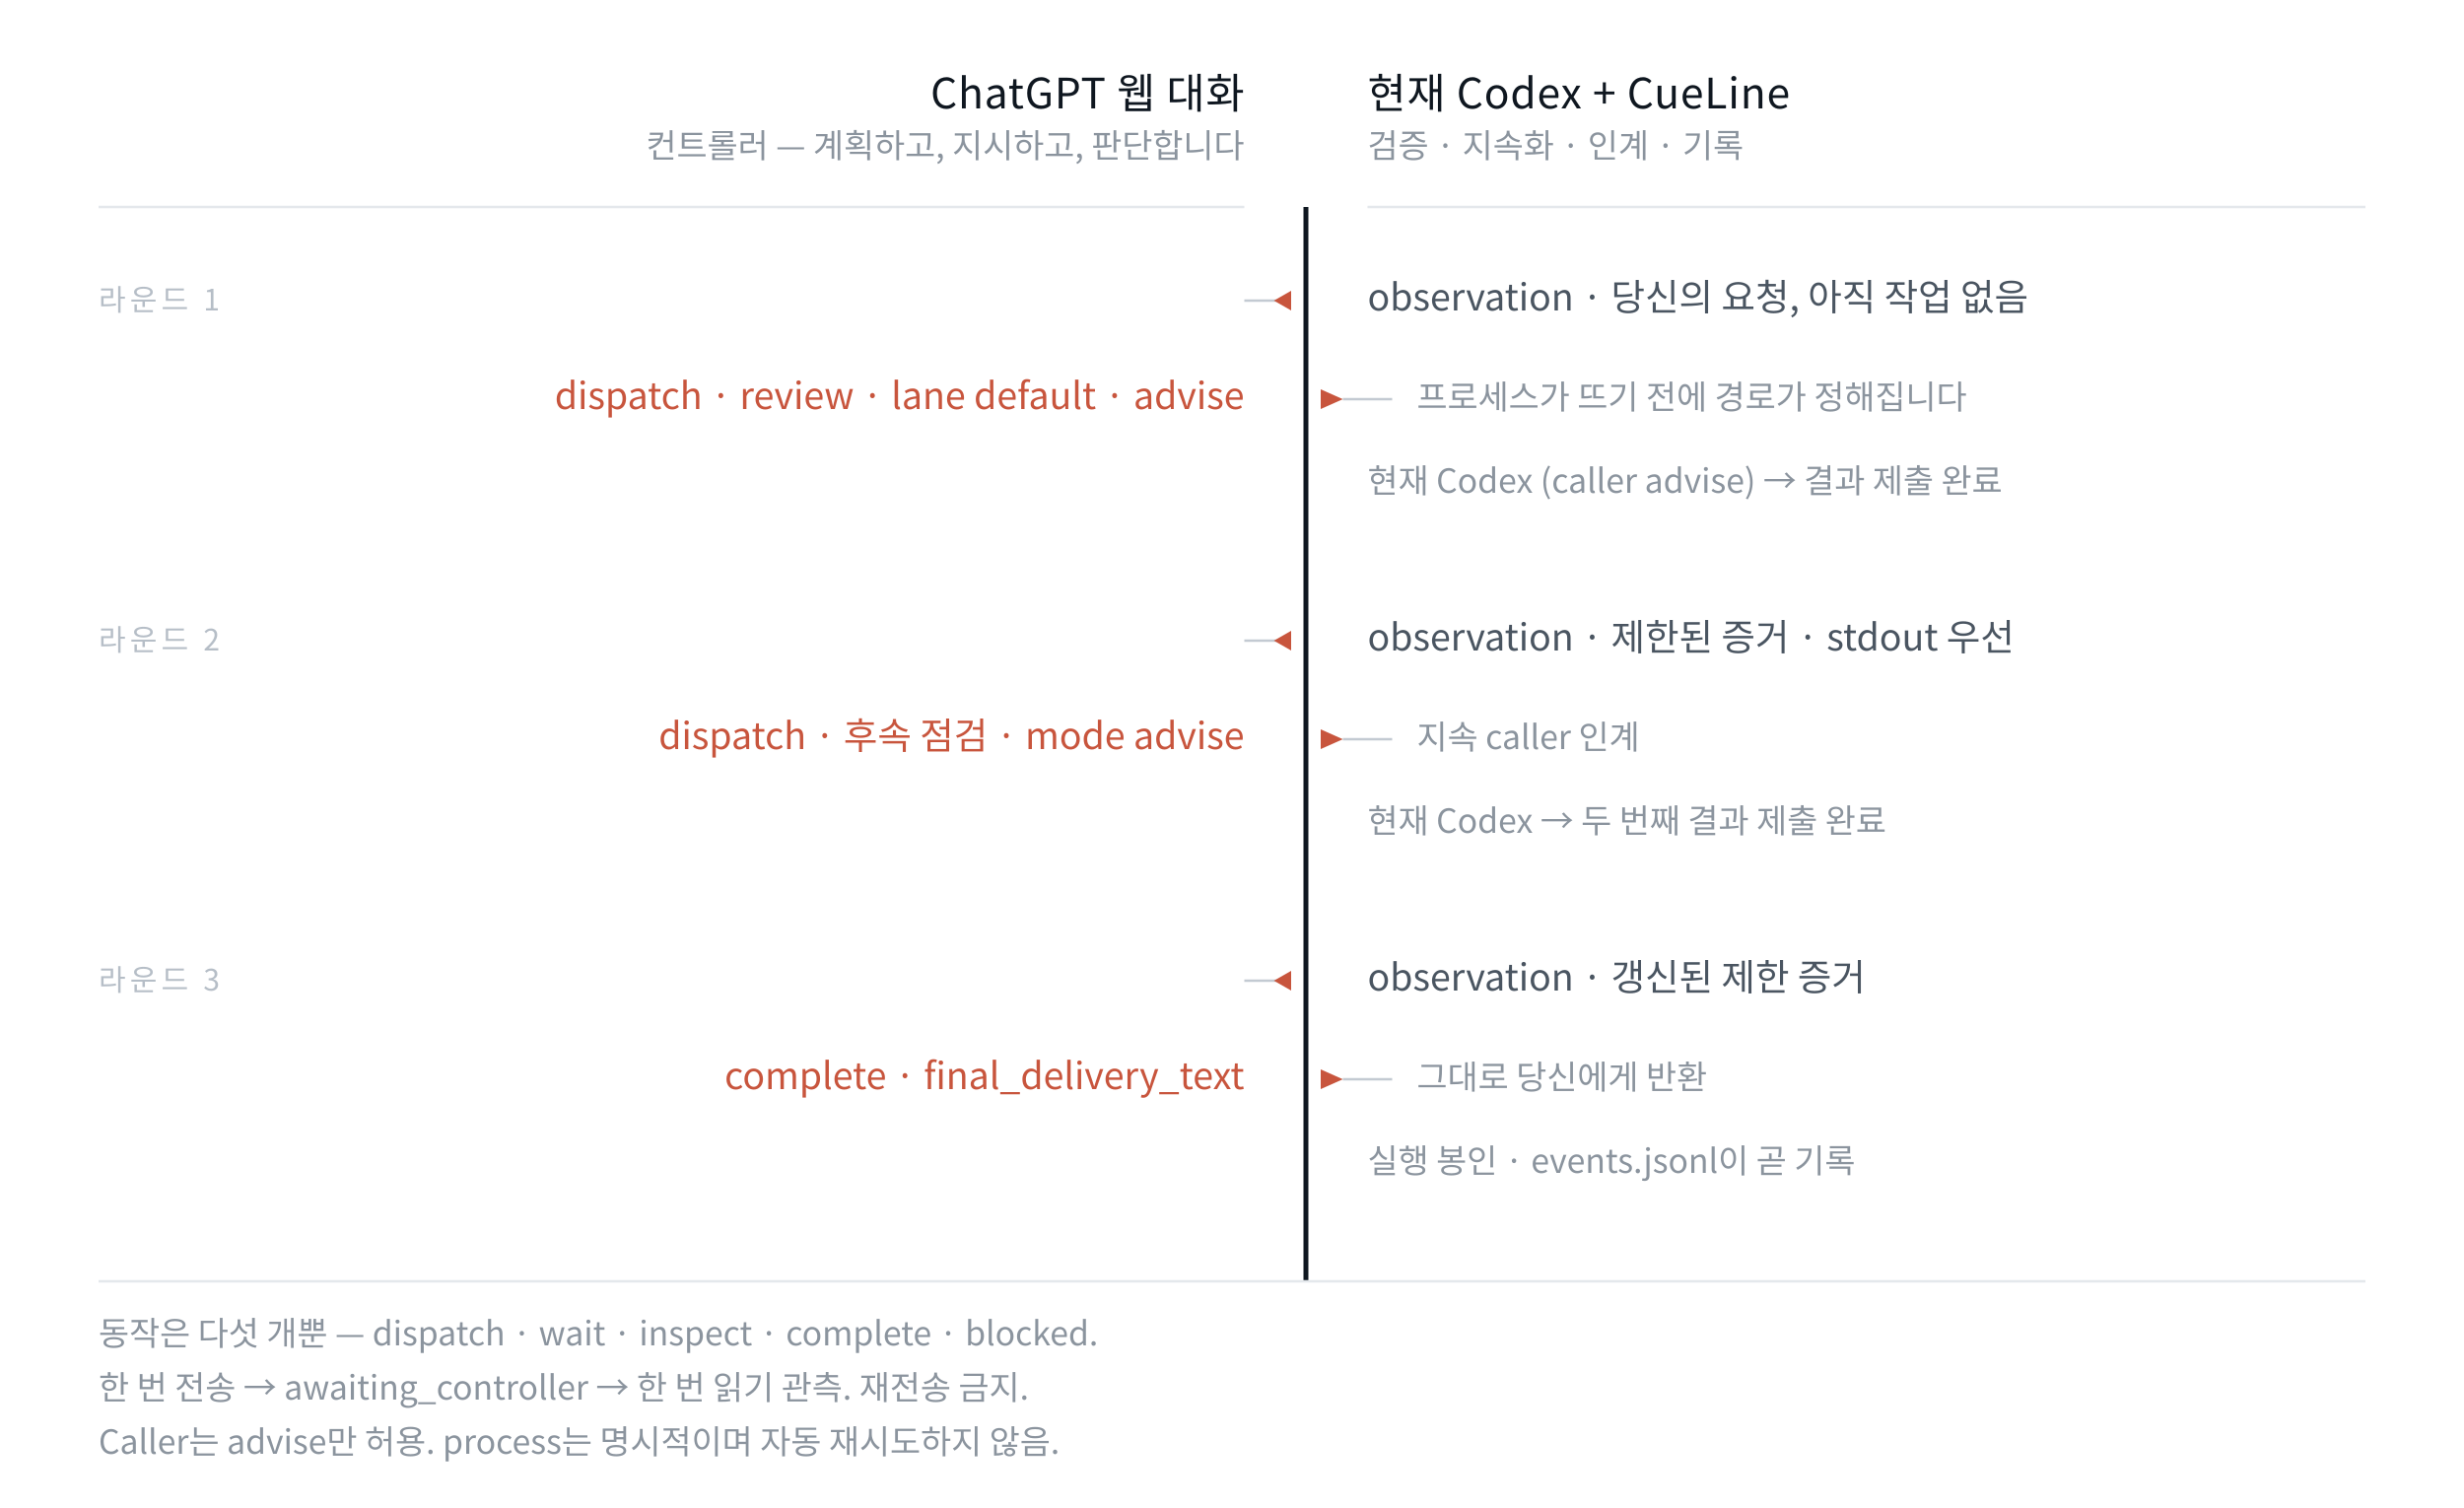
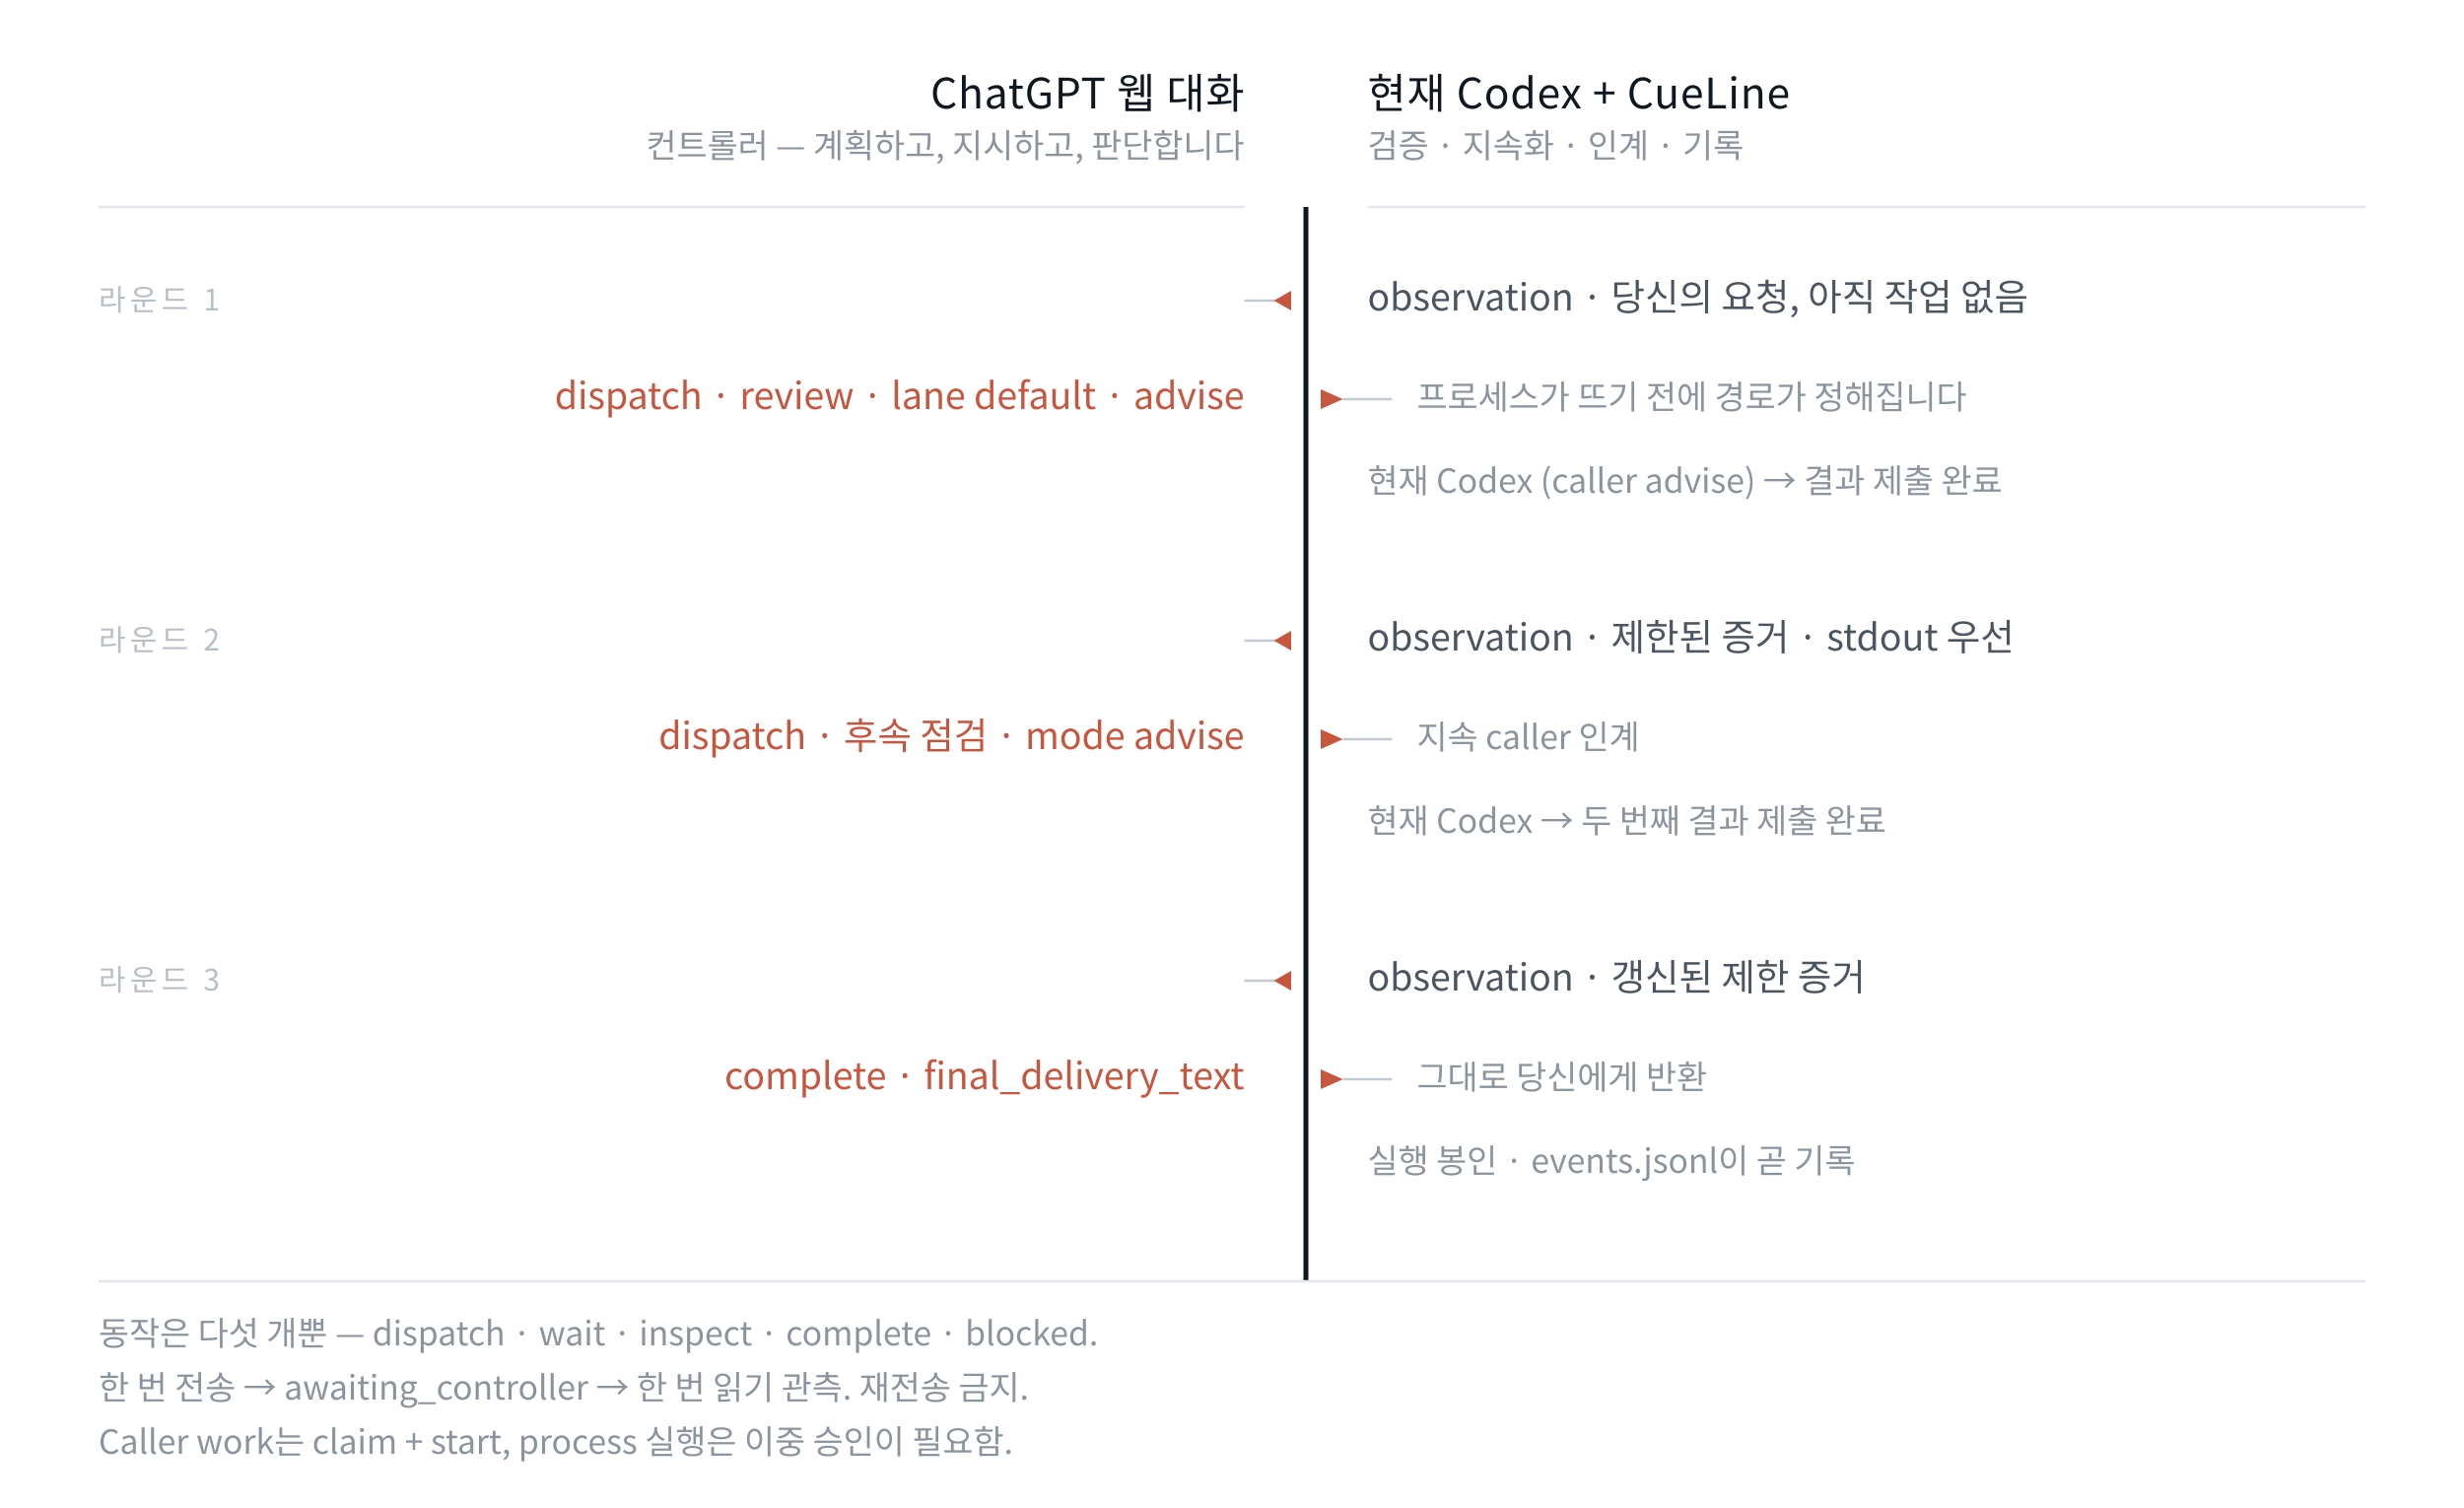
<svg xmlns="http://www.w3.org/2000/svg" viewBox="0 0 1000 612" width="1000" height="612" role="img" aria-label="CueLine 실행 한 번을 프롬프트북처럼 읽기: 머신이 관측을 보내고, 컨트롤러가 명령 하나를 내리고, 등록된 runner가 실행하며, complete가 나올 때까지 이어집니다.">
  <style>
    text { font-family: ui-monospace, SFMono-Regular, Menlo, Consolas, "Apple SD Gothic Neo", "Noto Sans CJK KR", "Malgun Gothic", monospace }
    .hd   { fill: #0F1720; font-size: 17px; letter-spacing: .02em }
    .sub  { fill: #8B949E; font-size: 13.5px }
    .rule { stroke: #E4E8EC; stroke-width: 1 }
    .spine{ stroke: #0F1720; stroke-width: 2 }
    .tick { stroke: #C3CAD2; stroke-width: 1 }
    .say  { fill: #C8553D; font-size: 15px }
    .obs  { fill: #4A5561; font-size: 15px }
    .note { fill: #8B949E; font-size: 13.5px }
    .rnd  { fill: #B6BEC7; font-size: 12px; letter-spacing: .14em }
    .foot { fill: #8B949E; font-size: 13.5px }
    .cue  { fill: #C8553D }
    @media (prefers-color-scheme: dark) {
      .hd { fill: #E6EDF3 }
      .sub, .note, .foot { fill: #7D8590 }
      .rule { stroke: #21262D }
      .spine { stroke: #C9D1D9 }
      .tick { stroke: #30363D }
      .say { fill: #E0674C }
      .obs { fill: #ADBAC7 }
      .rnd { fill: #484F58 }
      .cue { fill: #E0674C }
    }
  </style>
  <text x="505" y="44" class="hd" text-anchor="end">ChatGPT 웹 대화</text>
  <text x="505" y="64" class="sub" text-anchor="end">컨트롤러 — 계획하고, 지시하고, 판단합니다</text>
  <text x="555" y="44" class="hd">현재 Codex + CueLine</text>
  <text x="555" y="64" class="sub">검증 · 지속화 · 인계 · 기록</text>
  <path d="M40 84H505" class="rule" />
  <path d="M555 84H960" class="rule" />
  <path d="M530 84V520" class="spine" />
  <text x="40" y="126" class="rnd">라운드 1</text>
  <path d="M505 122H524" class="tick" />
  <text x="555" y="126" class="obs">observation · 당신의 요청, 아직 작업 없음</text>
  <path d="M524 118 517 122 524 126z" class="cue" />
  <path d="M536 158 545 162 536 166z" class="cue" />
  <text x="505" y="166" class="say" text-anchor="end">dispatch · review · lane default · advise</text>
  <path d="M545 162H565" class="tick" />
  <text x="575" y="166" class="note">프로세스가 뜨기 전에 경로가 정해집니다</text>
  <text x="555" y="200" class="note">현재 Codex (caller advise) → 결과 제출 완료</text>
  <text x="40" y="264" class="rnd">라운드 2</text>
  <path d="M505 260H524" class="tick" />
  <text x="555" y="264" class="obs">observation · 제한된 증거 · stdout 우선</text>
  <path d="M524 256 517 260 524 264z" class="cue" />
  <path d="M536 296 545 300 536 304z" class="cue" />
  <text x="505" y="304" class="say" text-anchor="end">dispatch · 후속 점검 · mode advise</text>
  <path d="M545 300H565" class="tick" />
  <text x="575" y="304" class="note">지속 caller 인계</text>
  <text x="555" y="338" class="note">현재 Codex → 두 번째 결과 제출 완료</text>
  <text x="40" y="402" class="rnd">라운드 3</text>
  <path d="M505 398H524" class="tick" />
  <text x="555" y="402" class="obs">observation · 갱신된 제한 증거</text>
  <path d="M524 394 517 398 524 402z" class="cue" />
  <path d="M536 434 545 438 536 442z" class="cue" />
  <text x="505" y="442" class="say" text-anchor="end">complete · final_delivery_text</text>
  <path d="M545 438H565" class="tick" />
  <text x="575" y="442" class="note">그대로 당신에게 반환</text>
  <text x="555" y="476" class="note">실행 봉인 · events.jsonl이 곧 기록</text>
  <path d="M40 520H960" class="rule" />
  <text x="40" y="546" class="foot">동작은 다섯 개뿐 — dispatch · wait · inspect · complete · blocked.</text>
  <text x="40" y="568" class="foot">한 번 전송 → awaiting_controller → 한 번 읽기 관측. 재전송 금지.</text>
-   <text x="40" y="590" class="foot">Caller는 advise만 허용. process는 명시적이며 자동 재시도하지 않음.</text>
+   <text x="40" y="590" class="foot">Caller work는 claim + start, process 실행은 이중 승인이 필요함.</text>
</svg>
